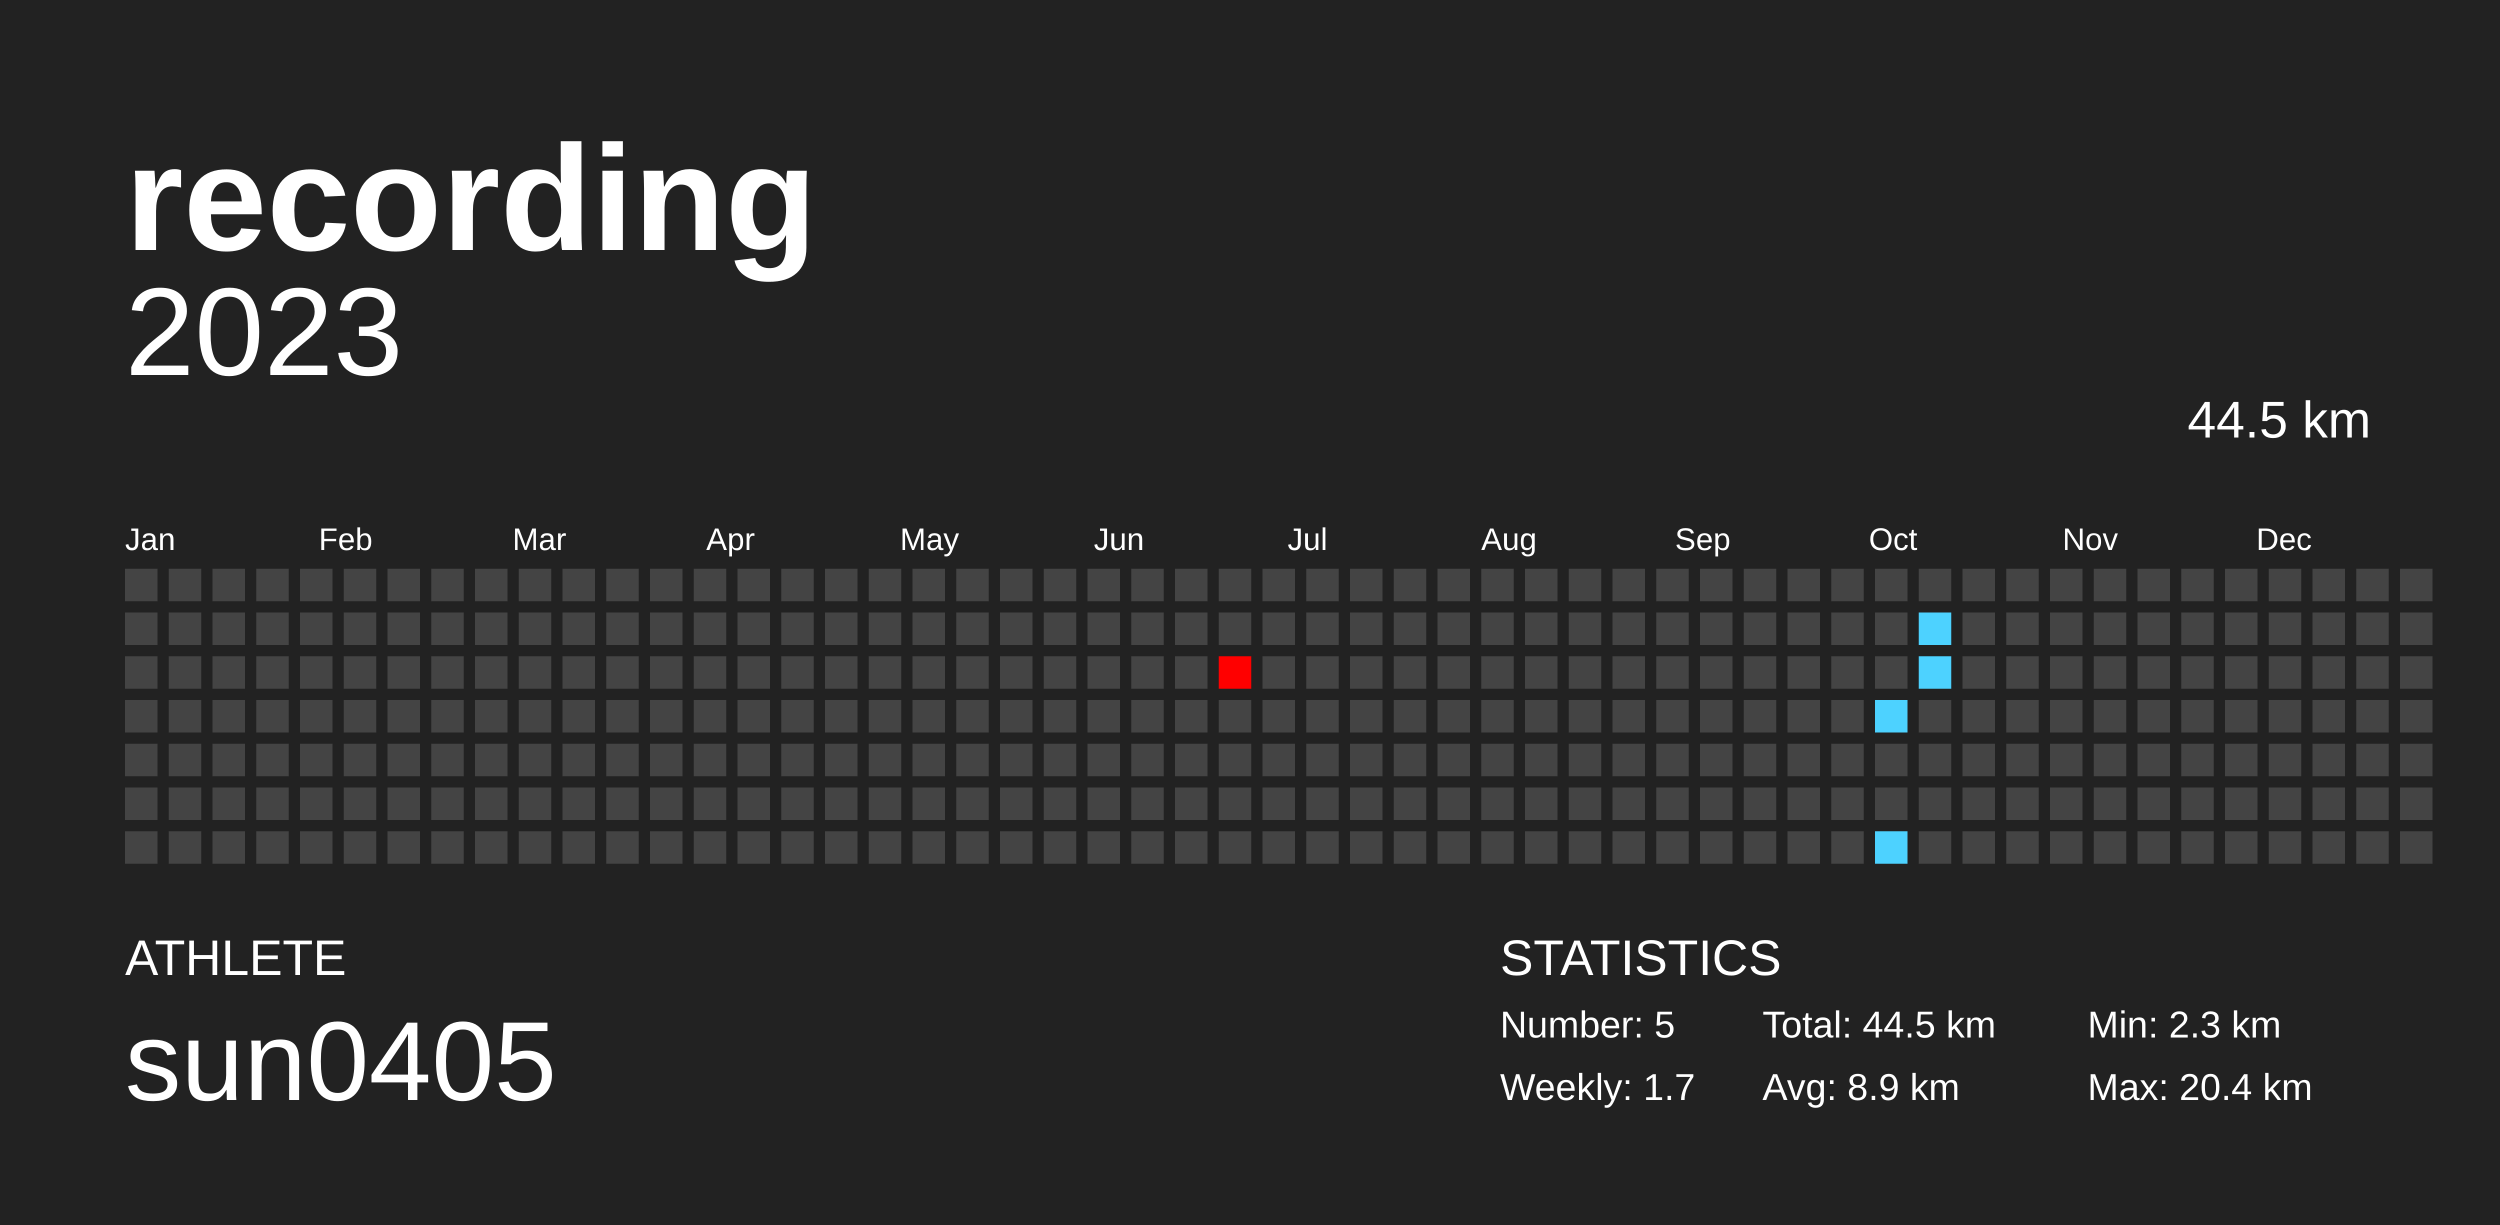
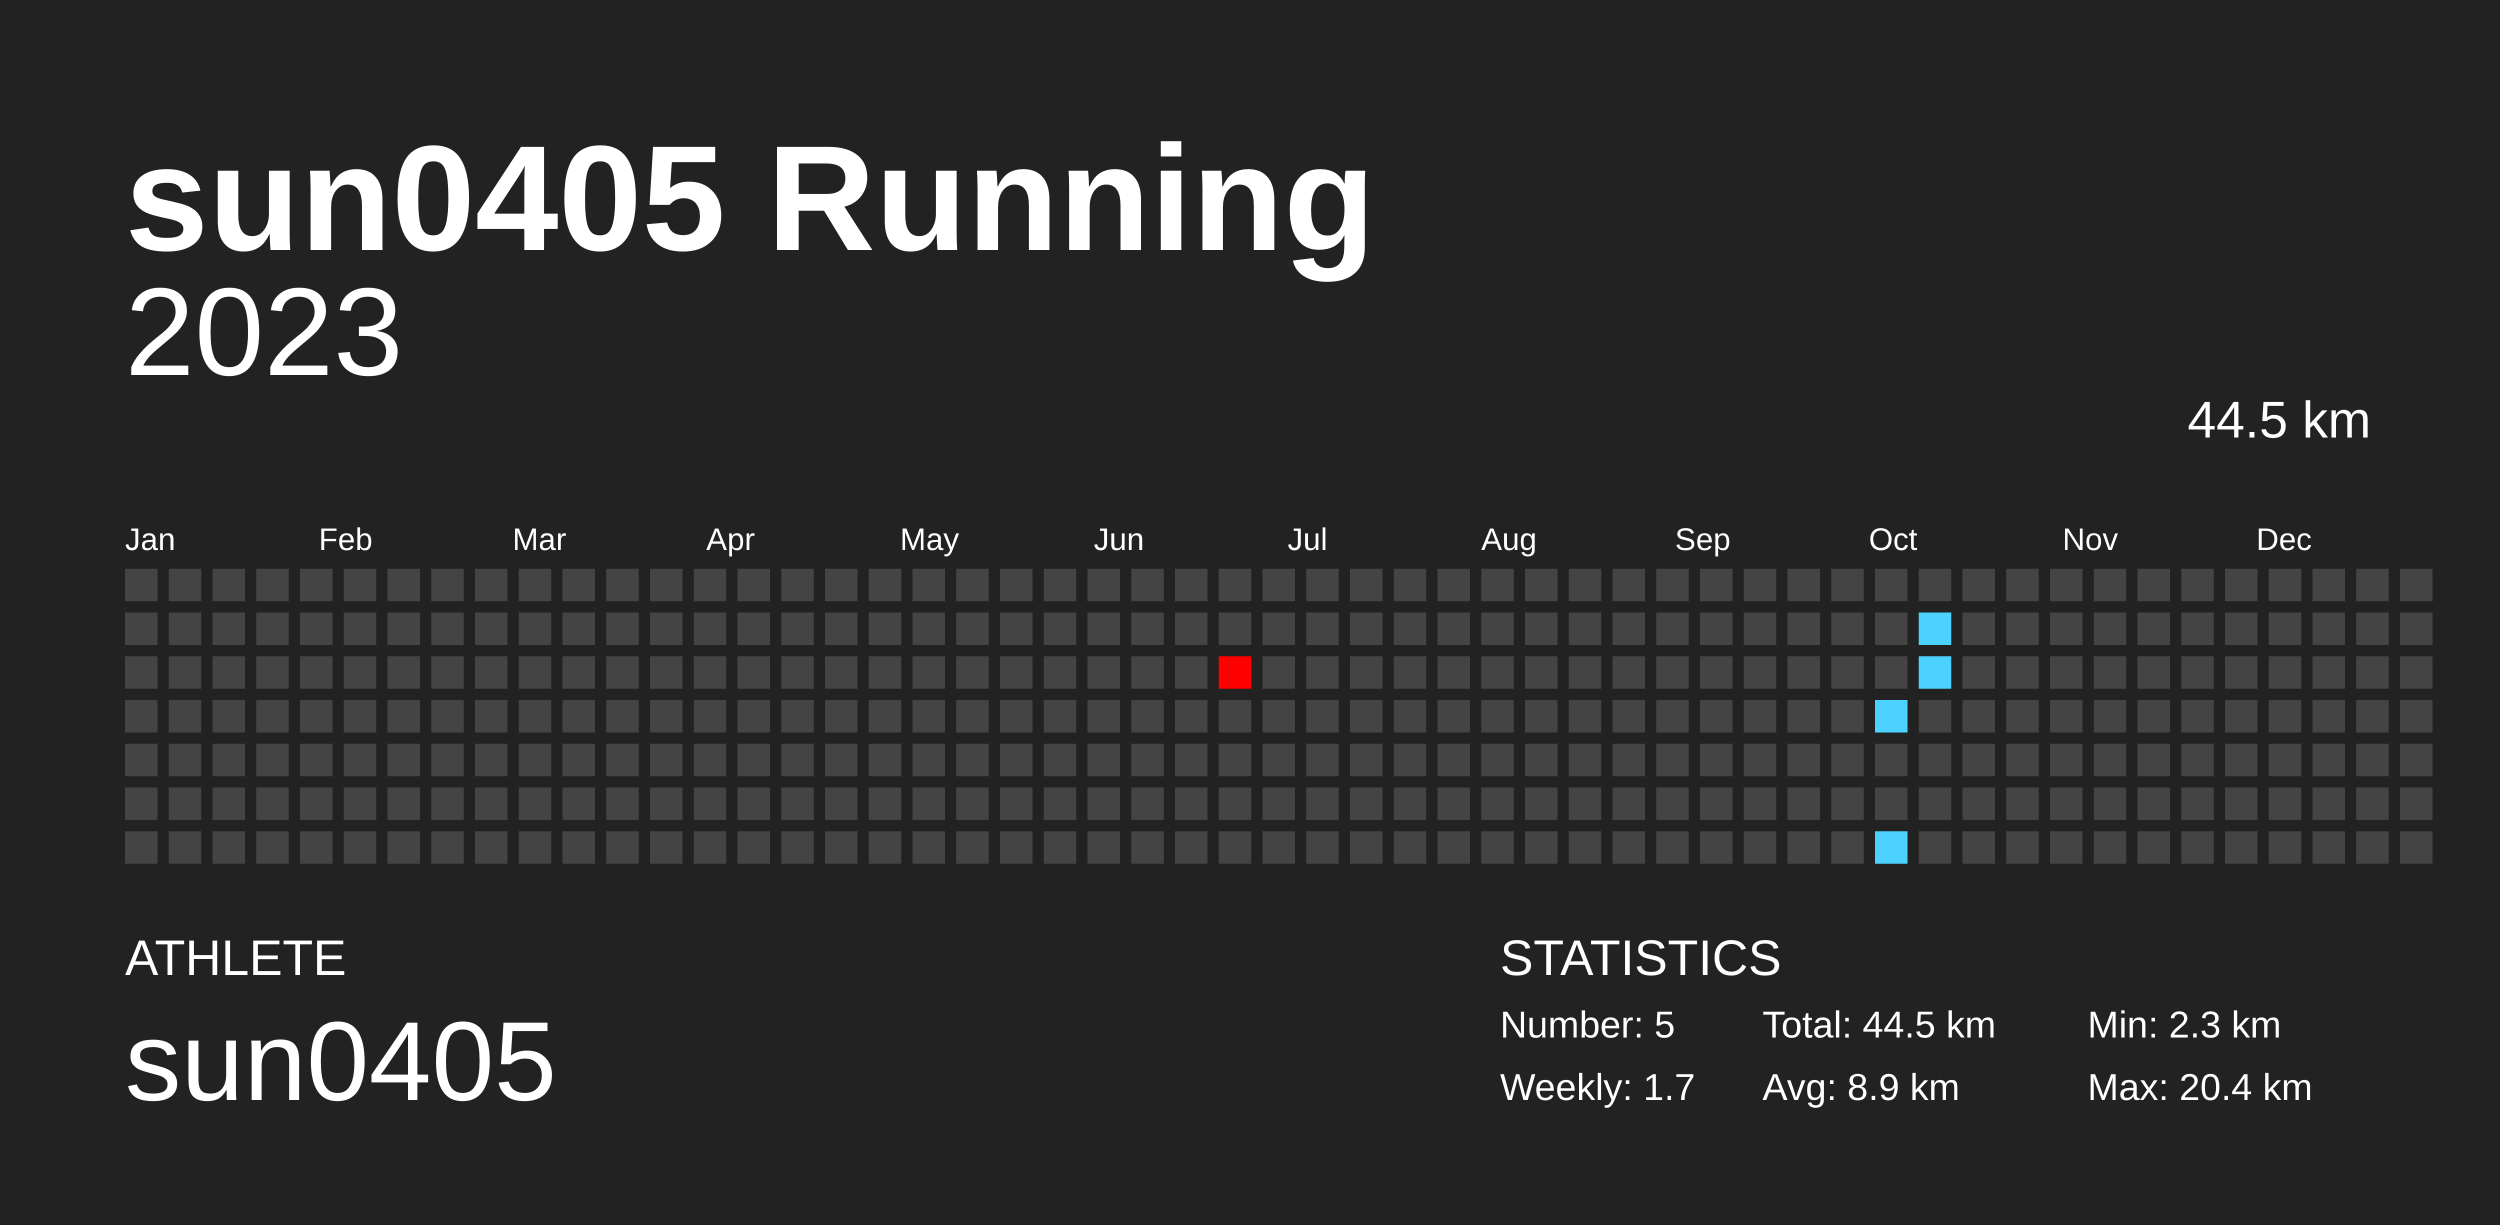
<svg xmlns="http://www.w3.org/2000/svg" baseProfile="full" height="98mm" version="1.1" viewBox="0,0,200,98" width="200mm">
  <defs />
  <rect fill="#222222" height="98" width="200" x="0" y="0" />
-   <text fill="#FFFFFF" style="font-size:12px; font-family:Arial; font-weight:bold;" x="10" y="20">recording</text>
+   <text fill="#FFFFFF" style="font-size:12px; font-family:Arial; font-weight:bold;" x="10" y="20">sun0405 Running</text>
  <text fill="#FFFFFF" style="font-size:4px; font-family:Arial" x="10" y="78">ATHLETE</text>
  <text fill="#FFFFFF" style="font-size:9px; font-family:Arial" x="10" y="88">sun0405</text>
  <text fill="#FFFFFF" style="font-size:4px; font-family:Arial" x="120" y="78">STATISTICS</text>
  <text fill="#FFFFFF" style="font-size:3px; font-family:Arial" x="120" y="83">Number: 5</text>
  <text fill="#FFFFFF" style="font-size:3px; font-family:Arial" x="120" y="88">Weekly: 1.7</text>
  <text fill="#FFFFFF" style="font-size:3px; font-family:Arial" x="141" y="83">Total: 44.5 km</text>
  <text fill="#FFFFFF" style="font-size:3px; font-family:Arial" x="141" y="88">Avg: 8.9 km</text>
  <text fill="#FFFFFF" style="font-size:3px; font-family:Arial" x="167" y="83">Min: 2.3 km</text>
  <text fill="#FFFFFF" style="font-size:3px; font-family:Arial" x="167" y="88">Max: 20.4 km</text>
  <text alignment-baseline="hanging" fill="#FFFFFF" style="font-size:10.0px; font-family:Arial;" x="10" y="30">2023</text>
  <text alignment-baseline="hanging" fill="#FFFFFF" style="font-size:4.125px; font-family:Arial;" x="175" y="35">44.5 km</text>
  <text fill="#FFFFFF" style="font-size:2.5px; font-family:Arial" x="10.0" y="44">Jan</text>
  <text fill="#FFFFFF" style="font-size:2.5px; font-family:Arial" x="25.5" y="44">Feb</text>
  <text fill="#FFFFFF" style="font-size:2.5px; font-family:Arial" x="41.0" y="44">Mar</text>
  <text fill="#FFFFFF" style="font-size:2.5px; font-family:Arial" x="56.5" y="44">Apr</text>
  <text fill="#FFFFFF" style="font-size:2.5px; font-family:Arial" x="72.0" y="44">May</text>
  <text fill="#FFFFFF" style="font-size:2.5px; font-family:Arial" x="87.5" y="44">Jun</text>
  <text fill="#FFFFFF" style="font-size:2.5px; font-family:Arial" x="103.0" y="44">Jul</text>
  <text fill="#FFFFFF" style="font-size:2.5px; font-family:Arial" x="118.5" y="44">Aug</text>
  <text fill="#FFFFFF" style="font-size:2.5px; font-family:Arial" x="134.0" y="44">Sep</text>
  <text fill="#FFFFFF" style="font-size:2.5px; font-family:Arial" x="149.5" y="44">Oct</text>
  <text fill="#FFFFFF" style="font-size:2.5px; font-family:Arial" x="165.0" y="44">Nov</text>
  <text fill="#FFFFFF" style="font-size:2.5px; font-family:Arial" x="180.5" y="44">Dec</text>
  <rect fill="#444444" height="2.6" width="2.6" x="10.0" y="45.5" />
  <rect fill="#444444" height="2.6" width="2.6" x="10.0" y="49.0" />
  <rect fill="#444444" height="2.6" width="2.6" x="10.0" y="52.5" />
  <rect fill="#444444" height="2.6" width="2.6" x="10.0" y="56.0" />
  <rect fill="#444444" height="2.6" width="2.6" x="10.0" y="59.5" />
  <rect fill="#444444" height="2.6" width="2.6" x="10.0" y="63.0" />
  <rect fill="#444444" height="2.6" width="2.6" x="10.0" y="66.5" />
  <rect fill="#444444" height="2.6" width="2.6" x="13.5" y="45.5" />
  <rect fill="#444444" height="2.6" width="2.6" x="13.5" y="49.0" />
  <rect fill="#444444" height="2.6" width="2.6" x="13.5" y="52.5" />
  <rect fill="#444444" height="2.6" width="2.6" x="13.5" y="56.0" />
  <rect fill="#444444" height="2.6" width="2.6" x="13.5" y="59.5" />
  <rect fill="#444444" height="2.6" width="2.6" x="13.5" y="63.0" />
  <rect fill="#444444" height="2.6" width="2.6" x="13.5" y="66.5" />
  <rect fill="#444444" height="2.6" width="2.6" x="17.0" y="45.5" />
  <rect fill="#444444" height="2.6" width="2.6" x="17.0" y="49.0" />
  <rect fill="#444444" height="2.6" width="2.6" x="17.0" y="52.5" />
  <rect fill="#444444" height="2.6" width="2.6" x="17.0" y="56.0" />
  <rect fill="#444444" height="2.6" width="2.6" x="17.0" y="59.5" />
  <rect fill="#444444" height="2.6" width="2.6" x="17.0" y="63.0" />
  <rect fill="#444444" height="2.6" width="2.6" x="17.0" y="66.5" />
  <rect fill="#444444" height="2.6" width="2.6" x="20.5" y="45.5" />
  <rect fill="#444444" height="2.6" width="2.6" x="20.5" y="49.0" />
  <rect fill="#444444" height="2.6" width="2.6" x="20.5" y="52.5" />
  <rect fill="#444444" height="2.6" width="2.6" x="20.5" y="56.0" />
  <rect fill="#444444" height="2.6" width="2.6" x="20.5" y="59.5" />
  <rect fill="#444444" height="2.6" width="2.6" x="20.5" y="63.0" />
  <rect fill="#444444" height="2.6" width="2.6" x="20.5" y="66.5" />
  <rect fill="#444444" height="2.6" width="2.6" x="24.0" y="45.5" />
  <rect fill="#444444" height="2.6" width="2.6" x="24.0" y="49.0" />
  <rect fill="#444444" height="2.6" width="2.6" x="24.0" y="52.5" />
  <rect fill="#444444" height="2.6" width="2.6" x="24.0" y="56.0" />
  <rect fill="#444444" height="2.6" width="2.6" x="24.0" y="59.5" />
  <rect fill="#444444" height="2.6" width="2.6" x="24.0" y="63.0" />
  <rect fill="#444444" height="2.6" width="2.6" x="24.0" y="66.5" />
  <rect fill="#444444" height="2.6" width="2.6" x="27.5" y="45.5" />
  <rect fill="#444444" height="2.6" width="2.6" x="27.5" y="49.0" />
  <rect fill="#444444" height="2.6" width="2.6" x="27.5" y="52.5" />
  <rect fill="#444444" height="2.6" width="2.6" x="27.5" y="56.0" />
  <rect fill="#444444" height="2.6" width="2.6" x="27.5" y="59.5" />
  <rect fill="#444444" height="2.6" width="2.6" x="27.5" y="63.0" />
  <rect fill="#444444" height="2.6" width="2.6" x="27.5" y="66.5" />
  <rect fill="#444444" height="2.6" width="2.6" x="31.0" y="45.5" />
  <rect fill="#444444" height="2.6" width="2.6" x="31.0" y="49.0" />
  <rect fill="#444444" height="2.6" width="2.6" x="31.0" y="52.5" />
  <rect fill="#444444" height="2.6" width="2.6" x="31.0" y="56.0" />
  <rect fill="#444444" height="2.6" width="2.6" x="31.0" y="59.5" />
  <rect fill="#444444" height="2.6" width="2.6" x="31.0" y="63.0" />
  <rect fill="#444444" height="2.6" width="2.6" x="31.0" y="66.5" />
  <rect fill="#444444" height="2.6" width="2.6" x="34.5" y="45.5" />
  <rect fill="#444444" height="2.6" width="2.6" x="34.5" y="49.0" />
  <rect fill="#444444" height="2.6" width="2.6" x="34.5" y="52.5" />
  <rect fill="#444444" height="2.6" width="2.6" x="34.5" y="56.0" />
  <rect fill="#444444" height="2.6" width="2.6" x="34.5" y="59.5" />
  <rect fill="#444444" height="2.6" width="2.6" x="34.5" y="63.0" />
  <rect fill="#444444" height="2.6" width="2.6" x="34.5" y="66.5" />
  <rect fill="#444444" height="2.6" width="2.6" x="38.0" y="45.5" />
  <rect fill="#444444" height="2.6" width="2.6" x="38.0" y="49.0" />
  <rect fill="#444444" height="2.6" width="2.6" x="38.0" y="52.5" />
  <rect fill="#444444" height="2.6" width="2.6" x="38.0" y="56.0" />
  <rect fill="#444444" height="2.6" width="2.6" x="38.0" y="59.5" />
  <rect fill="#444444" height="2.6" width="2.6" x="38.0" y="63.0" />
  <rect fill="#444444" height="2.6" width="2.6" x="38.0" y="66.5" />
  <rect fill="#444444" height="2.6" width="2.6" x="41.5" y="45.5" />
  <rect fill="#444444" height="2.6" width="2.6" x="41.5" y="49.0" />
  <rect fill="#444444" height="2.6" width="2.6" x="41.5" y="52.5" />
  <rect fill="#444444" height="2.6" width="2.6" x="41.5" y="56.0" />
  <rect fill="#444444" height="2.6" width="2.6" x="41.5" y="59.5" />
  <rect fill="#444444" height="2.6" width="2.6" x="41.5" y="63.0" />
  <rect fill="#444444" height="2.6" width="2.6" x="41.5" y="66.5" />
  <rect fill="#444444" height="2.6" width="2.6" x="45.0" y="45.5" />
  <rect fill="#444444" height="2.6" width="2.6" x="45.0" y="49.0" />
  <rect fill="#444444" height="2.6" width="2.6" x="45.0" y="52.5" />
  <rect fill="#444444" height="2.6" width="2.6" x="45.0" y="56.0" />
  <rect fill="#444444" height="2.6" width="2.6" x="45.0" y="59.5" />
  <rect fill="#444444" height="2.6" width="2.6" x="45.0" y="63.0" />
  <rect fill="#444444" height="2.6" width="2.6" x="45.0" y="66.5" />
  <rect fill="#444444" height="2.6" width="2.6" x="48.5" y="45.5" />
  <rect fill="#444444" height="2.6" width="2.6" x="48.5" y="49.0" />
  <rect fill="#444444" height="2.6" width="2.6" x="48.5" y="52.5" />
  <rect fill="#444444" height="2.6" width="2.6" x="48.5" y="56.0" />
  <rect fill="#444444" height="2.6" width="2.6" x="48.5" y="59.5" />
  <rect fill="#444444" height="2.6" width="2.6" x="48.5" y="63.0" />
  <rect fill="#444444" height="2.6" width="2.6" x="48.5" y="66.5" />
  <rect fill="#444444" height="2.6" width="2.6" x="52.0" y="45.5" />
  <rect fill="#444444" height="2.6" width="2.6" x="52.0" y="49.0" />
  <rect fill="#444444" height="2.6" width="2.6" x="52.0" y="52.5" />
  <rect fill="#444444" height="2.6" width="2.6" x="52.0" y="56.0" />
  <rect fill="#444444" height="2.6" width="2.6" x="52.0" y="59.5" />
  <rect fill="#444444" height="2.6" width="2.6" x="52.0" y="63.0" />
  <rect fill="#444444" height="2.6" width="2.6" x="52.0" y="66.5" />
  <rect fill="#444444" height="2.6" width="2.6" x="55.5" y="45.5" />
  <rect fill="#444444" height="2.6" width="2.6" x="55.5" y="49.0" />
  <rect fill="#444444" height="2.6" width="2.6" x="55.5" y="52.5" />
  <rect fill="#444444" height="2.6" width="2.6" x="55.5" y="56.0" />
  <rect fill="#444444" height="2.6" width="2.6" x="55.5" y="59.5" />
  <rect fill="#444444" height="2.6" width="2.6" x="55.5" y="63.0" />
  <rect fill="#444444" height="2.6" width="2.6" x="55.5" y="66.5" />
  <rect fill="#444444" height="2.6" width="2.6" x="59.0" y="45.5" />
  <rect fill="#444444" height="2.6" width="2.6" x="59.0" y="49.0" />
  <rect fill="#444444" height="2.6" width="2.6" x="59.0" y="52.5" />
  <rect fill="#444444" height="2.6" width="2.6" x="59.0" y="56.0" />
  <rect fill="#444444" height="2.6" width="2.6" x="59.0" y="59.5" />
  <rect fill="#444444" height="2.6" width="2.6" x="59.0" y="63.0" />
  <rect fill="#444444" height="2.6" width="2.6" x="59.0" y="66.5" />
  <rect fill="#444444" height="2.6" width="2.6" x="62.5" y="45.5" />
  <rect fill="#444444" height="2.6" width="2.6" x="62.5" y="49.0" />
  <rect fill="#444444" height="2.6" width="2.6" x="62.5" y="52.5" />
  <rect fill="#444444" height="2.6" width="2.6" x="62.5" y="56.0" />
  <rect fill="#444444" height="2.6" width="2.6" x="62.5" y="59.5" />
  <rect fill="#444444" height="2.6" width="2.6" x="62.5" y="63.0" />
  <rect fill="#444444" height="2.6" width="2.6" x="62.5" y="66.5" />
  <rect fill="#444444" height="2.6" width="2.6" x="66.0" y="45.5" />
  <rect fill="#444444" height="2.6" width="2.6" x="66.0" y="49.0" />
  <rect fill="#444444" height="2.6" width="2.6" x="66.0" y="52.5" />
  <rect fill="#444444" height="2.6" width="2.6" x="66.0" y="56.0" />
  <rect fill="#444444" height="2.6" width="2.6" x="66.0" y="59.5" />
  <rect fill="#444444" height="2.6" width="2.6" x="66.0" y="63.0" />
  <rect fill="#444444" height="2.6" width="2.6" x="66.0" y="66.5" />
  <rect fill="#444444" height="2.6" width="2.6" x="69.5" y="45.5" />
  <rect fill="#444444" height="2.6" width="2.6" x="69.5" y="49.0" />
  <rect fill="#444444" height="2.6" width="2.6" x="69.5" y="52.5" />
  <rect fill="#444444" height="2.6" width="2.6" x="69.5" y="56.0" />
  <rect fill="#444444" height="2.6" width="2.6" x="69.5" y="59.5" />
  <rect fill="#444444" height="2.6" width="2.6" x="69.5" y="63.0" />
  <rect fill="#444444" height="2.6" width="2.6" x="69.5" y="66.5" />
  <rect fill="#444444" height="2.6" width="2.6" x="73.0" y="45.5" />
  <rect fill="#444444" height="2.6" width="2.6" x="73.0" y="49.0" />
  <rect fill="#444444" height="2.6" width="2.6" x="73.0" y="52.5" />
  <rect fill="#444444" height="2.6" width="2.6" x="73.0" y="56.0" />
  <rect fill="#444444" height="2.6" width="2.6" x="73.0" y="59.5" />
  <rect fill="#444444" height="2.6" width="2.6" x="73.0" y="63.0" />
  <rect fill="#444444" height="2.6" width="2.6" x="73.0" y="66.5" />
  <rect fill="#444444" height="2.6" width="2.6" x="76.5" y="45.5" />
  <rect fill="#444444" height="2.6" width="2.6" x="76.5" y="49.0" />
  <rect fill="#444444" height="2.6" width="2.6" x="76.5" y="52.5" />
  <rect fill="#444444" height="2.6" width="2.6" x="76.5" y="56.0" />
  <rect fill="#444444" height="2.6" width="2.6" x="76.5" y="59.5" />
  <rect fill="#444444" height="2.6" width="2.6" x="76.5" y="63.0" />
  <rect fill="#444444" height="2.6" width="2.6" x="76.5" y="66.5" />
  <rect fill="#444444" height="2.6" width="2.6" x="80.0" y="45.5" />
  <rect fill="#444444" height="2.6" width="2.6" x="80.0" y="49.0" />
  <rect fill="#444444" height="2.6" width="2.6" x="80.0" y="52.5" />
  <rect fill="#444444" height="2.6" width="2.6" x="80.0" y="56.0" />
  <rect fill="#444444" height="2.6" width="2.6" x="80.0" y="59.5" />
  <rect fill="#444444" height="2.6" width="2.6" x="80.0" y="63.0" />
  <rect fill="#444444" height="2.6" width="2.6" x="80.0" y="66.5" />
  <rect fill="#444444" height="2.6" width="2.6" x="83.5" y="45.5" />
  <rect fill="#444444" height="2.6" width="2.6" x="83.5" y="49.0" />
  <rect fill="#444444" height="2.6" width="2.6" x="83.5" y="52.5" />
  <rect fill="#444444" height="2.6" width="2.6" x="83.5" y="56.0" />
  <rect fill="#444444" height="2.6" width="2.6" x="83.5" y="59.5" />
  <rect fill="#444444" height="2.6" width="2.6" x="83.5" y="63.0" />
  <rect fill="#444444" height="2.6" width="2.6" x="83.5" y="66.5" />
  <rect fill="#444444" height="2.6" width="2.6" x="87.0" y="45.5" />
  <rect fill="#444444" height="2.6" width="2.6" x="87.0" y="49.0" />
  <rect fill="#444444" height="2.6" width="2.6" x="87.0" y="52.5" />
  <rect fill="#444444" height="2.6" width="2.6" x="87.0" y="56.0" />
  <rect fill="#444444" height="2.6" width="2.6" x="87.0" y="59.5" />
  <rect fill="#444444" height="2.6" width="2.6" x="87.0" y="63.0" />
  <rect fill="#444444" height="2.6" width="2.6" x="87.0" y="66.5" />
  <rect fill="#444444" height="2.6" width="2.6" x="90.5" y="45.5" />
  <rect fill="#444444" height="2.6" width="2.6" x="90.5" y="49.0" />
  <rect fill="#444444" height="2.6" width="2.6" x="90.5" y="52.5" />
  <rect fill="#444444" height="2.6" width="2.6" x="90.5" y="56.0" />
  <rect fill="#444444" height="2.6" width="2.6" x="90.5" y="59.5" />
  <rect fill="#444444" height="2.6" width="2.6" x="90.5" y="63.0" />
  <rect fill="#444444" height="2.6" width="2.6" x="90.5" y="66.5" />
  <rect fill="#444444" height="2.6" width="2.6" x="94.0" y="45.5" />
  <rect fill="#444444" height="2.6" width="2.6" x="94.0" y="49.0" />
  <rect fill="#444444" height="2.6" width="2.6" x="94.0" y="52.5" />
  <rect fill="#444444" height="2.6" width="2.6" x="94.0" y="56.0" />
  <rect fill="#444444" height="2.6" width="2.6" x="94.0" y="59.5" />
  <rect fill="#444444" height="2.6" width="2.6" x="94.0" y="63.0" />
  <rect fill="#444444" height="2.6" width="2.6" x="94.0" y="66.5" />
  <rect fill="#444444" height="2.6" width="2.6" x="97.5" y="45.5" />
  <rect fill="#444444" height="2.6" width="2.6" x="97.5" y="49.0" />
  <rect fill="red" height="2.6" width="2.6" x="97.5" y="52.5" />
  <rect fill="#444444" height="2.6" width="2.6" x="97.5" y="56.0" />
  <rect fill="#444444" height="2.6" width="2.6" x="97.5" y="59.5" />
  <rect fill="#444444" height="2.6" width="2.6" x="97.5" y="63.0" />
  <rect fill="#444444" height="2.6" width="2.6" x="97.5" y="66.5" />
  <rect fill="#444444" height="2.6" width="2.6" x="101.0" y="45.5" />
  <rect fill="#444444" height="2.6" width="2.6" x="101.0" y="49.0" />
  <rect fill="#444444" height="2.6" width="2.6" x="101.0" y="52.5" />
  <rect fill="#444444" height="2.6" width="2.6" x="101.0" y="56.0" />
  <rect fill="#444444" height="2.6" width="2.6" x="101.0" y="59.5" />
  <rect fill="#444444" height="2.6" width="2.6" x="101.0" y="63.0" />
  <rect fill="#444444" height="2.6" width="2.6" x="101.0" y="66.5" />
  <rect fill="#444444" height="2.6" width="2.6" x="104.5" y="45.5" />
  <rect fill="#444444" height="2.6" width="2.6" x="104.5" y="49.0" />
  <rect fill="#444444" height="2.6" width="2.6" x="104.5" y="52.5" />
  <rect fill="#444444" height="2.6" width="2.6" x="104.5" y="56.0" />
  <rect fill="#444444" height="2.6" width="2.6" x="104.5" y="59.5" />
  <rect fill="#444444" height="2.6" width="2.6" x="104.5" y="63.0" />
  <rect fill="#444444" height="2.6" width="2.6" x="104.5" y="66.5" />
  <rect fill="#444444" height="2.6" width="2.6" x="108.0" y="45.5" />
  <rect fill="#444444" height="2.6" width="2.6" x="108.0" y="49.0" />
  <rect fill="#444444" height="2.6" width="2.6" x="108.0" y="52.5" />
  <rect fill="#444444" height="2.6" width="2.6" x="108.0" y="56.0" />
  <rect fill="#444444" height="2.6" width="2.6" x="108.0" y="59.5" />
  <rect fill="#444444" height="2.6" width="2.6" x="108.0" y="63.0" />
  <rect fill="#444444" height="2.6" width="2.6" x="108.0" y="66.5" />
  <rect fill="#444444" height="2.6" width="2.6" x="111.5" y="45.5" />
  <rect fill="#444444" height="2.6" width="2.6" x="111.5" y="49.0" />
  <rect fill="#444444" height="2.6" width="2.6" x="111.5" y="52.5" />
  <rect fill="#444444" height="2.6" width="2.6" x="111.5" y="56.0" />
  <rect fill="#444444" height="2.6" width="2.6" x="111.5" y="59.5" />
  <rect fill="#444444" height="2.6" width="2.6" x="111.5" y="63.0" />
  <rect fill="#444444" height="2.6" width="2.6" x="111.5" y="66.5" />
  <rect fill="#444444" height="2.6" width="2.6" x="115.0" y="45.5" />
  <rect fill="#444444" height="2.6" width="2.6" x="115.0" y="49.0" />
  <rect fill="#444444" height="2.6" width="2.6" x="115.0" y="52.5" />
  <rect fill="#444444" height="2.6" width="2.6" x="115.0" y="56.0" />
  <rect fill="#444444" height="2.6" width="2.6" x="115.0" y="59.5" />
  <rect fill="#444444" height="2.6" width="2.6" x="115.0" y="63.0" />
  <rect fill="#444444" height="2.6" width="2.6" x="115.0" y="66.5" />
  <rect fill="#444444" height="2.6" width="2.6" x="118.5" y="45.5" />
  <rect fill="#444444" height="2.6" width="2.6" x="118.5" y="49.0" />
  <rect fill="#444444" height="2.6" width="2.6" x="118.5" y="52.5" />
  <rect fill="#444444" height="2.6" width="2.6" x="118.5" y="56.0" />
  <rect fill="#444444" height="2.6" width="2.6" x="118.5" y="59.5" />
  <rect fill="#444444" height="2.6" width="2.6" x="118.5" y="63.0" />
  <rect fill="#444444" height="2.6" width="2.6" x="118.5" y="66.5" />
  <rect fill="#444444" height="2.6" width="2.6" x="122.0" y="45.5" />
  <rect fill="#444444" height="2.6" width="2.6" x="122.0" y="49.0" />
  <rect fill="#444444" height="2.6" width="2.6" x="122.0" y="52.5" />
  <rect fill="#444444" height="2.6" width="2.6" x="122.0" y="56.0" />
  <rect fill="#444444" height="2.6" width="2.6" x="122.0" y="59.5" />
  <rect fill="#444444" height="2.6" width="2.6" x="122.0" y="63.0" />
  <rect fill="#444444" height="2.6" width="2.6" x="122.0" y="66.5" />
  <rect fill="#444444" height="2.6" width="2.6" x="125.5" y="45.5" />
  <rect fill="#444444" height="2.6" width="2.6" x="125.5" y="49.0" />
  <rect fill="#444444" height="2.6" width="2.6" x="125.5" y="52.5" />
  <rect fill="#444444" height="2.6" width="2.6" x="125.5" y="56.0" />
  <rect fill="#444444" height="2.6" width="2.6" x="125.5" y="59.5" />
  <rect fill="#444444" height="2.6" width="2.6" x="125.5" y="63.0" />
  <rect fill="#444444" height="2.6" width="2.6" x="125.5" y="66.5" />
  <rect fill="#444444" height="2.6" width="2.6" x="129.0" y="45.5" />
  <rect fill="#444444" height="2.6" width="2.6" x="129.0" y="49.0" />
  <rect fill="#444444" height="2.6" width="2.6" x="129.0" y="52.5" />
  <rect fill="#444444" height="2.6" width="2.6" x="129.0" y="56.0" />
  <rect fill="#444444" height="2.6" width="2.6" x="129.0" y="59.5" />
  <rect fill="#444444" height="2.6" width="2.6" x="129.0" y="63.0" />
  <rect fill="#444444" height="2.6" width="2.6" x="129.0" y="66.5" />
  <rect fill="#444444" height="2.6" width="2.6" x="132.5" y="45.5" />
  <rect fill="#444444" height="2.6" width="2.6" x="132.5" y="49.0" />
  <rect fill="#444444" height="2.6" width="2.6" x="132.5" y="52.5" />
  <rect fill="#444444" height="2.6" width="2.6" x="132.5" y="56.0" />
  <rect fill="#444444" height="2.6" width="2.6" x="132.5" y="59.5" />
  <rect fill="#444444" height="2.6" width="2.6" x="132.5" y="63.0" />
  <rect fill="#444444" height="2.6" width="2.6" x="132.5" y="66.5" />
  <rect fill="#444444" height="2.6" width="2.6" x="136.0" y="45.5" />
  <rect fill="#444444" height="2.6" width="2.6" x="136.0" y="49.0" />
  <rect fill="#444444" height="2.6" width="2.6" x="136.0" y="52.5" />
  <rect fill="#444444" height="2.6" width="2.6" x="136.0" y="56.0" />
  <rect fill="#444444" height="2.6" width="2.6" x="136.0" y="59.5" />
  <rect fill="#444444" height="2.6" width="2.6" x="136.0" y="63.0" />
  <rect fill="#444444" height="2.6" width="2.6" x="136.0" y="66.5" />
  <rect fill="#444444" height="2.6" width="2.6" x="139.5" y="45.5" />
  <rect fill="#444444" height="2.6" width="2.6" x="139.5" y="49.0" />
  <rect fill="#444444" height="2.6" width="2.6" x="139.5" y="52.5" />
  <rect fill="#444444" height="2.6" width="2.6" x="139.5" y="56.0" />
  <rect fill="#444444" height="2.6" width="2.6" x="139.5" y="59.5" />
  <rect fill="#444444" height="2.6" width="2.6" x="139.5" y="63.0" />
  <rect fill="#444444" height="2.6" width="2.6" x="139.5" y="66.5" />
  <rect fill="#444444" height="2.6" width="2.6" x="143.0" y="45.5" />
  <rect fill="#444444" height="2.6" width="2.6" x="143.0" y="49.0" />
  <rect fill="#444444" height="2.6" width="2.6" x="143.0" y="52.5" />
  <rect fill="#444444" height="2.6" width="2.6" x="143.0" y="56.0" />
  <rect fill="#444444" height="2.6" width="2.6" x="143.0" y="59.5" />
  <rect fill="#444444" height="2.6" width="2.6" x="143.0" y="63.0" />
  <rect fill="#444444" height="2.6" width="2.6" x="143.0" y="66.5" />
  <rect fill="#444444" height="2.6" width="2.6" x="146.5" y="45.5" />
  <rect fill="#444444" height="2.6" width="2.6" x="146.5" y="49.0" />
  <rect fill="#444444" height="2.6" width="2.6" x="146.5" y="52.5" />
  <rect fill="#444444" height="2.6" width="2.6" x="146.5" y="56.0" />
  <rect fill="#444444" height="2.6" width="2.6" x="146.5" y="59.5" />
  <rect fill="#444444" height="2.6" width="2.6" x="146.5" y="63.0" />
  <rect fill="#444444" height="2.6" width="2.6" x="146.5" y="66.5" />
  <rect fill="#444444" height="2.6" width="2.6" x="150.0" y="45.5" />
  <rect fill="#444444" height="2.6" width="2.6" x="150.0" y="49.0" />
  <rect fill="#444444" height="2.6" width="2.6" x="150.0" y="52.5" />
  <rect fill="#4dd2ff" height="2.6" width="2.6" x="150.0" y="56.0" />
  <rect fill="#444444" height="2.6" width="2.6" x="150.0" y="59.5" />
  <rect fill="#444444" height="2.6" width="2.6" x="150.0" y="63.0" />
  <rect fill="#4dd2ff" height="2.6" width="2.6" x="150.0" y="66.5" />
  <rect fill="#444444" height="2.6" width="2.6" x="153.5" y="45.5" />
  <rect fill="#4dd2ff" height="2.6" width="2.6" x="153.5" y="49.0" />
  <rect fill="#4dd2ff" height="2.6" width="2.6" x="153.5" y="52.5" />
  <rect fill="#444444" height="2.6" width="2.6" x="153.5" y="56.0" />
  <rect fill="#444444" height="2.6" width="2.6" x="153.5" y="59.5" />
  <rect fill="#444444" height="2.6" width="2.6" x="153.5" y="63.0" />
  <rect fill="#444444" height="2.6" width="2.6" x="153.5" y="66.5" />
  <rect fill="#444444" height="2.6" width="2.6" x="157.0" y="45.5" />
  <rect fill="#444444" height="2.6" width="2.6" x="157.0" y="49.0" />
  <rect fill="#444444" height="2.6" width="2.6" x="157.0" y="52.5" />
  <rect fill="#444444" height="2.6" width="2.6" x="157.0" y="56.0" />
  <rect fill="#444444" height="2.6" width="2.6" x="157.0" y="59.5" />
  <rect fill="#444444" height="2.6" width="2.6" x="157.0" y="63.0" />
  <rect fill="#444444" height="2.6" width="2.6" x="157.0" y="66.5" />
  <rect fill="#444444" height="2.6" width="2.6" x="160.5" y="45.5" />
  <rect fill="#444444" height="2.6" width="2.6" x="160.5" y="49.0" />
  <rect fill="#444444" height="2.6" width="2.6" x="160.5" y="52.5" />
  <rect fill="#444444" height="2.6" width="2.6" x="160.5" y="56.0" />
  <rect fill="#444444" height="2.6" width="2.6" x="160.5" y="59.5" />
  <rect fill="#444444" height="2.6" width="2.6" x="160.5" y="63.0" />
  <rect fill="#444444" height="2.6" width="2.6" x="160.5" y="66.5" />
  <rect fill="#444444" height="2.6" width="2.6" x="164.0" y="45.5" />
  <rect fill="#444444" height="2.6" width="2.6" x="164.0" y="49.0" />
  <rect fill="#444444" height="2.6" width="2.6" x="164.0" y="52.5" />
  <rect fill="#444444" height="2.6" width="2.6" x="164.0" y="56.0" />
  <rect fill="#444444" height="2.6" width="2.6" x="164.0" y="59.5" />
  <rect fill="#444444" height="2.6" width="2.6" x="164.0" y="63.0" />
  <rect fill="#444444" height="2.6" width="2.6" x="164.0" y="66.5" />
  <rect fill="#444444" height="2.6" width="2.6" x="167.5" y="45.5" />
  <rect fill="#444444" height="2.6" width="2.6" x="167.5" y="49.0" />
  <rect fill="#444444" height="2.6" width="2.6" x="167.5" y="52.5" />
  <rect fill="#444444" height="2.6" width="2.6" x="167.5" y="56.0" />
  <rect fill="#444444" height="2.6" width="2.6" x="167.5" y="59.5" />
  <rect fill="#444444" height="2.6" width="2.6" x="167.5" y="63.0" />
  <rect fill="#444444" height="2.6" width="2.6" x="167.5" y="66.5" />
  <rect fill="#444444" height="2.6" width="2.6" x="171.0" y="45.5" />
  <rect fill="#444444" height="2.6" width="2.6" x="171.0" y="49.0" />
  <rect fill="#444444" height="2.6" width="2.6" x="171.0" y="52.5" />
  <rect fill="#444444" height="2.6" width="2.6" x="171.0" y="56.0" />
  <rect fill="#444444" height="2.6" width="2.6" x="171.0" y="59.5" />
  <rect fill="#444444" height="2.6" width="2.6" x="171.0" y="63.0" />
  <rect fill="#444444" height="2.6" width="2.6" x="171.0" y="66.5" />
  <rect fill="#444444" height="2.6" width="2.6" x="174.5" y="45.5" />
  <rect fill="#444444" height="2.6" width="2.6" x="174.5" y="49.0" />
  <rect fill="#444444" height="2.6" width="2.6" x="174.5" y="52.5" />
  <rect fill="#444444" height="2.6" width="2.6" x="174.5" y="56.0" />
  <rect fill="#444444" height="2.6" width="2.6" x="174.5" y="59.5" />
  <rect fill="#444444" height="2.6" width="2.6" x="174.5" y="63.0" />
  <rect fill="#444444" height="2.6" width="2.6" x="174.5" y="66.5" />
  <rect fill="#444444" height="2.6" width="2.6" x="178.0" y="45.5" />
  <rect fill="#444444" height="2.6" width="2.6" x="178.0" y="49.0" />
  <rect fill="#444444" height="2.6" width="2.6" x="178.0" y="52.5" />
  <rect fill="#444444" height="2.6" width="2.6" x="178.0" y="56.0" />
  <rect fill="#444444" height="2.6" width="2.6" x="178.0" y="59.5" />
  <rect fill="#444444" height="2.6" width="2.6" x="178.0" y="63.0" />
  <rect fill="#444444" height="2.6" width="2.6" x="178.0" y="66.5" />
  <rect fill="#444444" height="2.6" width="2.6" x="181.5" y="45.5" />
  <rect fill="#444444" height="2.6" width="2.6" x="181.5" y="49.0" />
  <rect fill="#444444" height="2.6" width="2.6" x="181.5" y="52.5" />
  <rect fill="#444444" height="2.6" width="2.6" x="181.5" y="56.0" />
  <rect fill="#444444" height="2.6" width="2.6" x="181.5" y="59.5" />
  <rect fill="#444444" height="2.6" width="2.6" x="181.5" y="63.0" />
  <rect fill="#444444" height="2.6" width="2.6" x="181.5" y="66.5" />
  <rect fill="#444444" height="2.6" width="2.6" x="185.0" y="45.5" />
  <rect fill="#444444" height="2.6" width="2.6" x="185.0" y="49.0" />
  <rect fill="#444444" height="2.6" width="2.6" x="185.0" y="52.5" />
  <rect fill="#444444" height="2.6" width="2.6" x="185.0" y="56.0" />
  <rect fill="#444444" height="2.6" width="2.6" x="185.0" y="59.5" />
  <rect fill="#444444" height="2.6" width="2.6" x="185.0" y="63.0" />
  <rect fill="#444444" height="2.6" width="2.6" x="185.0" y="66.5" />
  <rect fill="#444444" height="2.6" width="2.6" x="188.5" y="45.5" />
  <rect fill="#444444" height="2.6" width="2.6" x="188.5" y="49.0" />
  <rect fill="#444444" height="2.6" width="2.6" x="188.5" y="52.5" />
  <rect fill="#444444" height="2.6" width="2.6" x="188.5" y="56.0" />
  <rect fill="#444444" height="2.6" width="2.6" x="188.5" y="59.5" />
  <rect fill="#444444" height="2.6" width="2.6" x="188.5" y="63.0" />
  <rect fill="#444444" height="2.6" width="2.6" x="188.5" y="66.5" />
  <rect fill="#444444" height="2.6" width="2.6" x="192.0" y="45.5" />
  <rect fill="#444444" height="2.6" width="2.6" x="192.0" y="49.0" />
  <rect fill="#444444" height="2.6" width="2.6" x="192.0" y="52.5" />
  <rect fill="#444444" height="2.6" width="2.6" x="192.0" y="56.0" />
  <rect fill="#444444" height="2.6" width="2.6" x="192.0" y="59.5" />
  <rect fill="#444444" height="2.6" width="2.6" x="192.0" y="63.0" />
  <rect fill="#444444" height="2.6" width="2.6" x="192.0" y="66.5" />
</svg>
